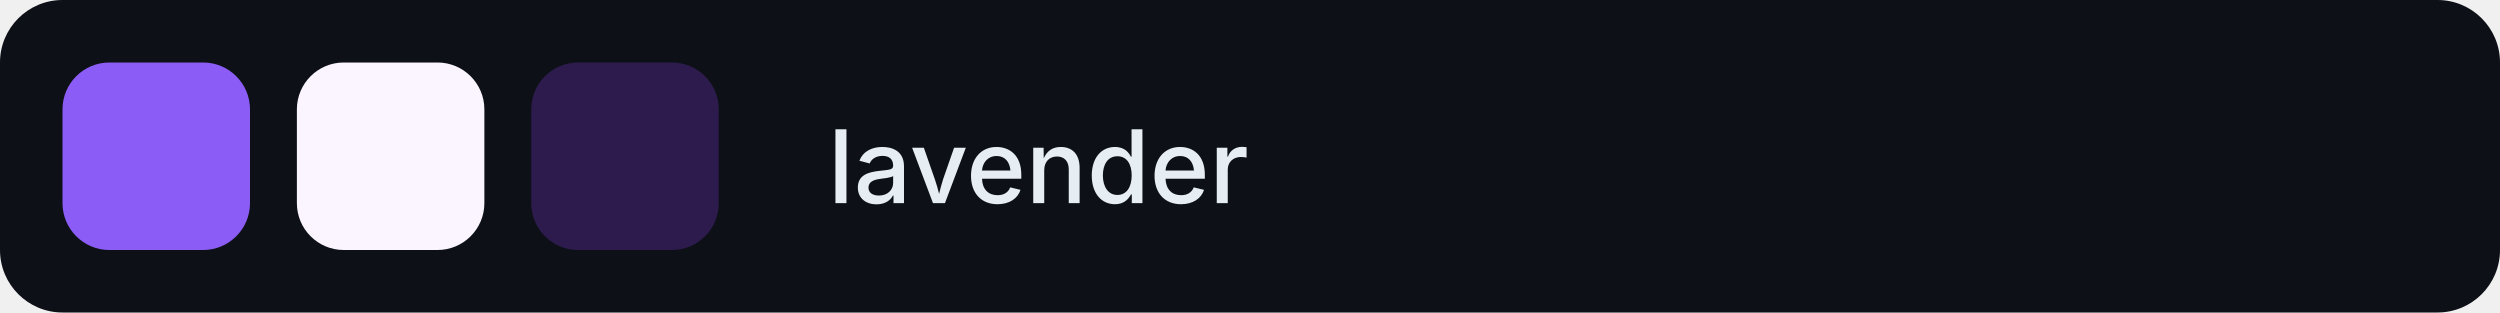
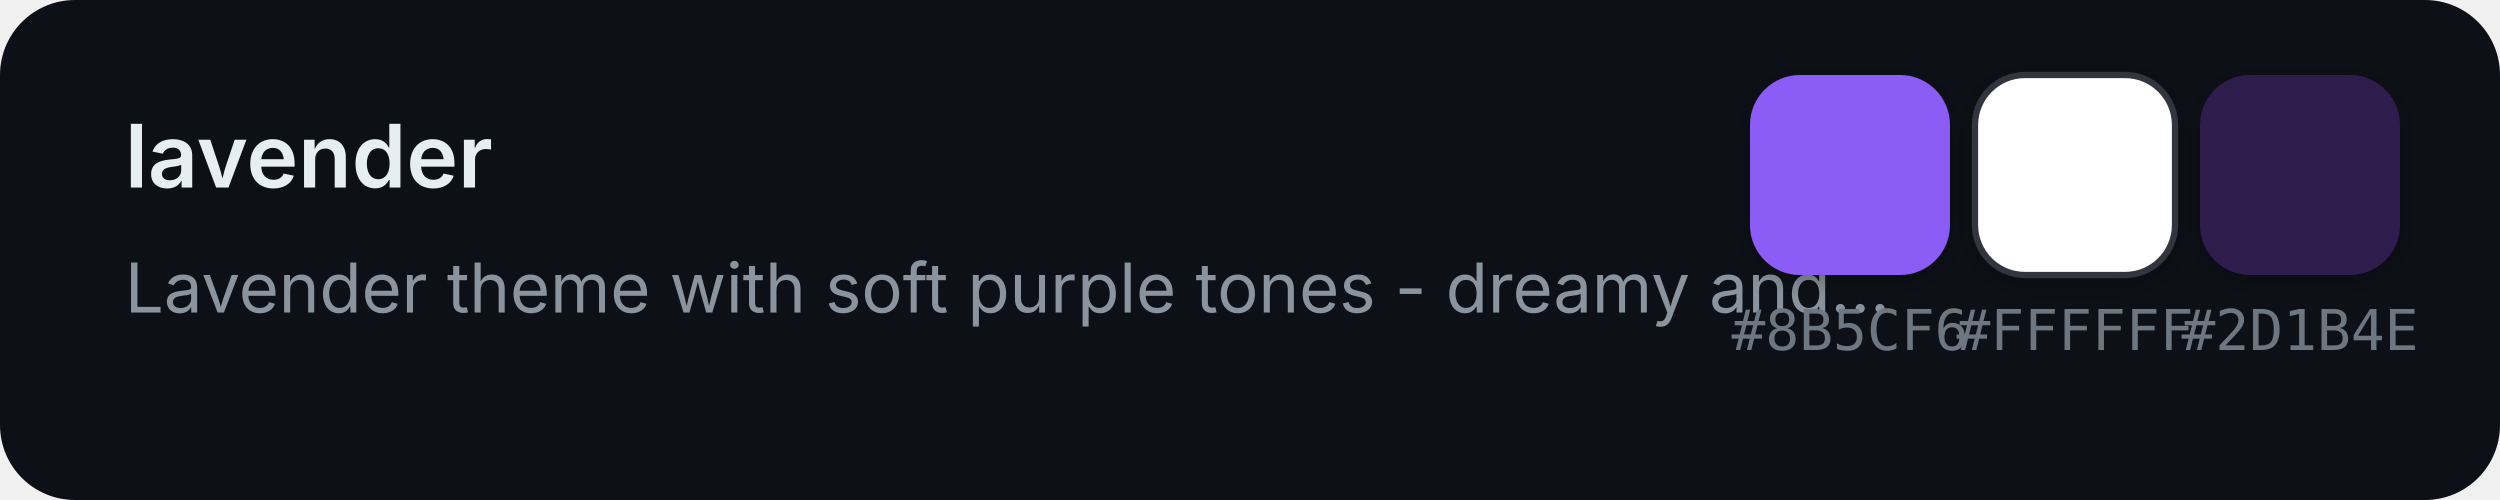
- <svg xmlns="http://www.w3.org/2000/svg" width="320" height="40" viewBox="0 0 320 40">
-   <rect width="320" height="40" fill="#0d1117" rx="8" />
-   <text x="106" y="26" font-family="system-ui, -apple-system, sans-serif" font-size="13" font-weight="500" fill="#e6edf3">lavender</text>
-   <rect x="8" y="8" width="24" height="24" rx="6" fill="#8B5CF6" />
-   <rect x="38" y="8" width="24" height="24" rx="6" fill="#FAF5FF" />
-   <rect x="68" y="8" width="24" height="24" rx="6" fill="#2D1B4E" />
+ <svg xmlns="http://www.w3.org/2000/svg" width="400" height="80" viewBox="0 0 400 80">
+   <defs>
+     <style>
+       .bg { fill: #0d1117; }
+       .text { font-family: system-ui, -apple-system, sans-serif; fill: #e6edf3; }
+       .label { font-size: 14px; font-weight: 600; }
+       .desc { font-size: 11px; fill: #8b949e; }
+       .hex { font-size: 9px; fill: #6e7681; font-family: 'JetBrains Mono', monospace; }
+     </style>
+     <filter id="shadow" x="-20%" y="-20%" width="140%" height="140%">
+       <feDropShadow dx="0" dy="1" stdDeviation="2" flood-opacity="0.3" />
+     </filter>
+   </defs>
+   <rect width="400" height="80" fill="#0d1117" rx="12" />
+   <text x="20" y="30" class="text label">lavender</text>
+   <text x="20" y="50" class="text desc">Lavender theme with soft purple tones - dreamy and...</text>
+   <rect x="280" y="12" width="32" height="32" rx="8" fill="#8B5CF6" filter="url(#shadow)" />
+   <text x="296" y="56" class="hex" text-anchor="middle">#8B5CF6</text>
+   <rect x="316" y="12" width="32" height="32" rx="8" fill="#FFFFFF" stroke="#30363d" stroke-width="1" filter="url(#shadow)" />
+   <text x="332" y="56" class="hex" text-anchor="middle">#FFFFFF</text>
+   <rect x="352" y="12" width="32" height="32" rx="8" fill="#2D1B4E" filter="url(#shadow)" />
+   <text x="368" y="56" class="hex" text-anchor="middle">#2D1B4E</text>
</svg>
